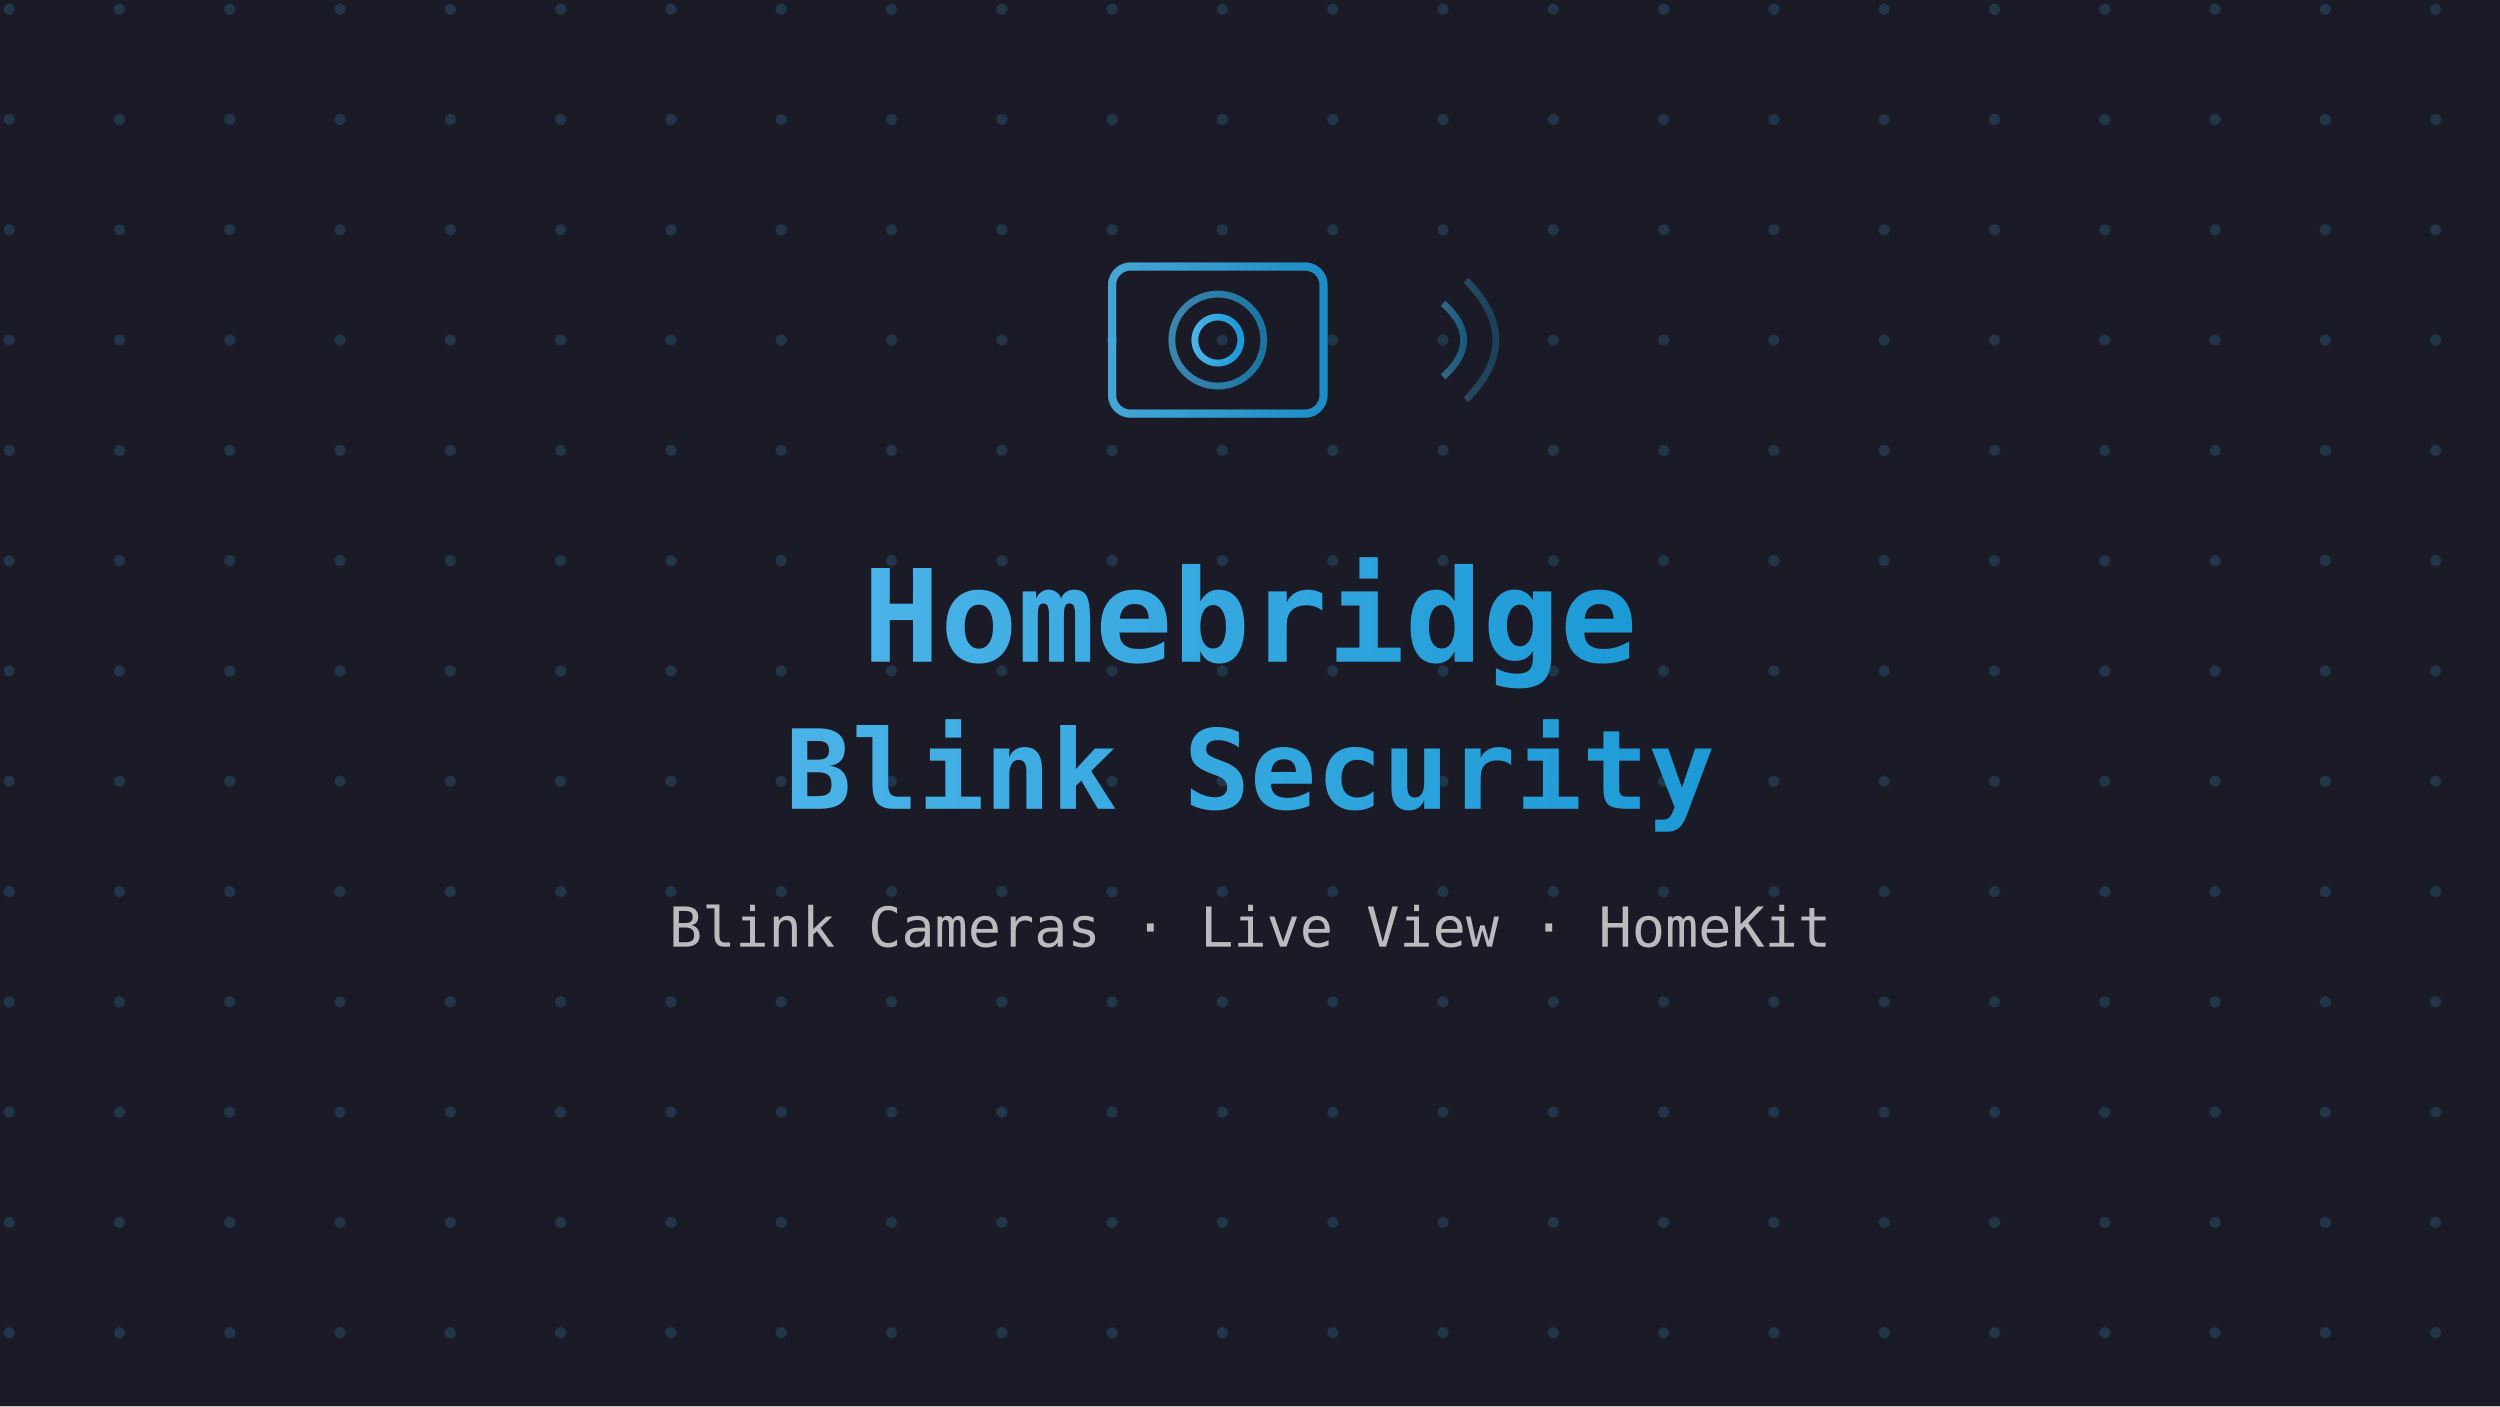
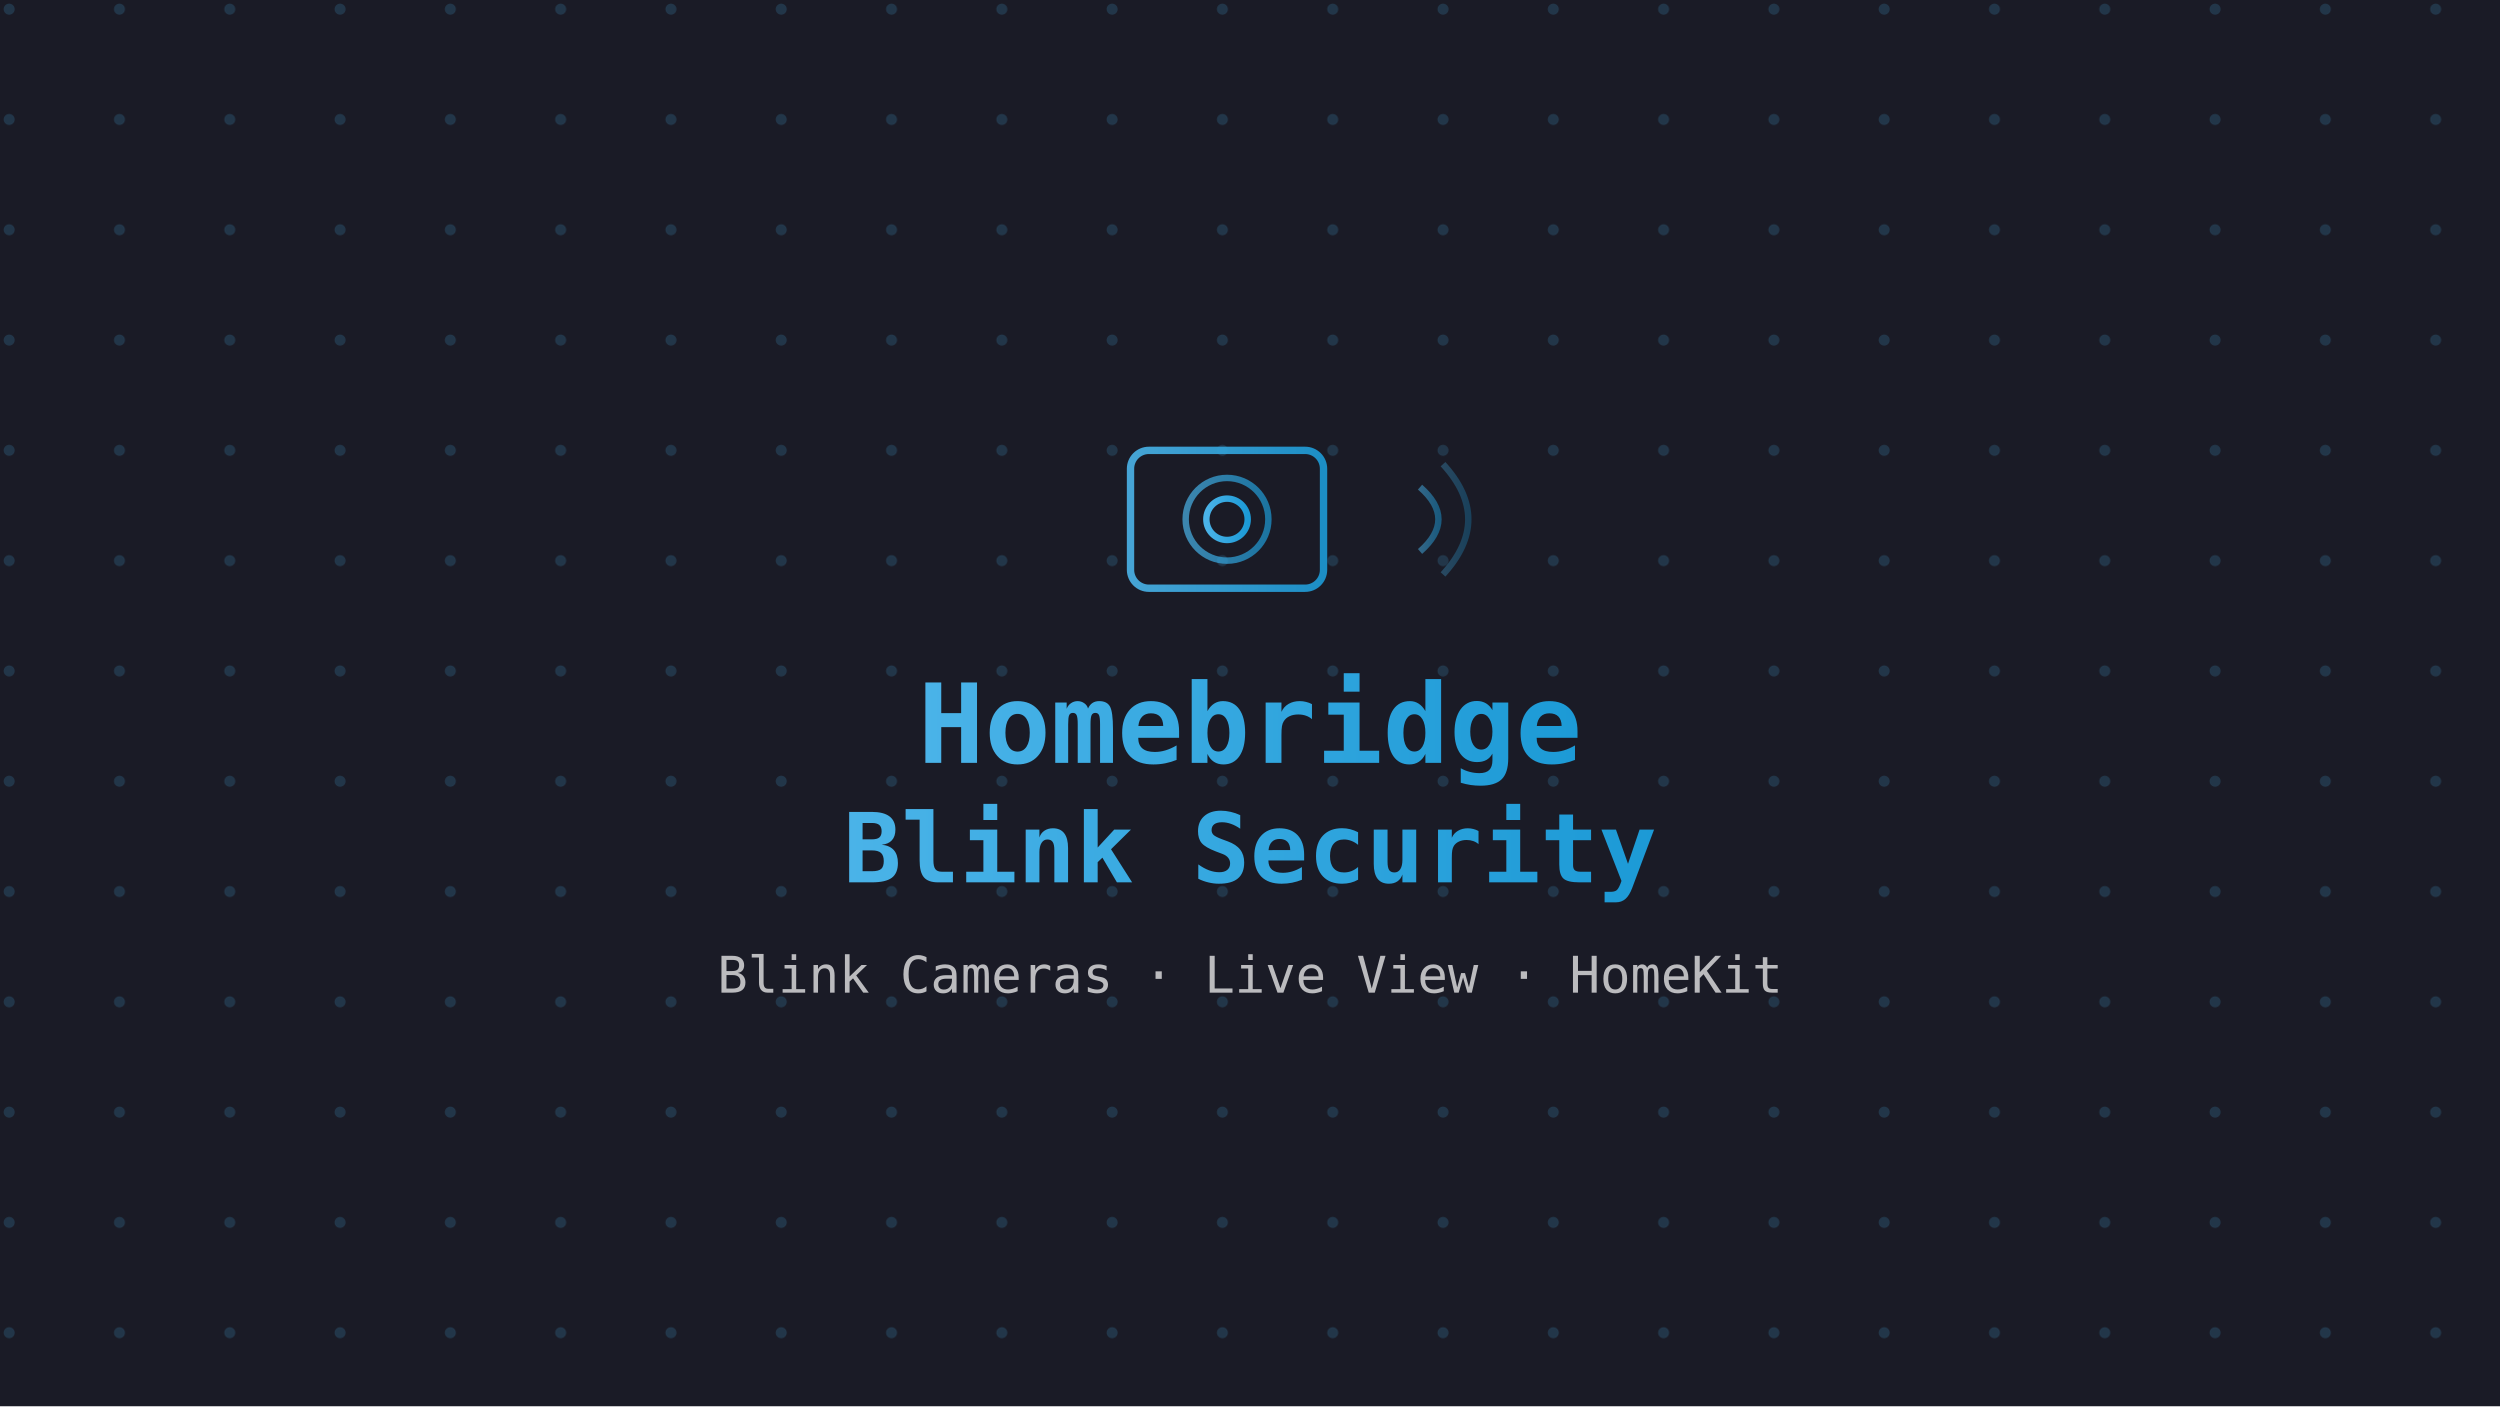
<svg xmlns="http://www.w3.org/2000/svg" width="544" height="306">
  <defs>
    <linearGradient id="grad5" x1="0%" y1="0%" x2="100%" y2="0%">
      <stop offset="0%" style="stop-color:#4ab3e8;stop-opacity:1" />
      <stop offset="100%" style="stop-color:#1c9ad6;stop-opacity:1" />
    </linearGradient>
    <pattern id="dots5" x="0" y="0" width="24" height="24" patternUnits="userSpaceOnUse">
      <circle cx="2" cy="2" r="1.2" fill="#4ab3e8" opacity="0.18" />
    </pattern>
  </defs>
  <rect width="544" height="306" fill="#1a1b26" />
  <rect width="544" height="306" fill="url(#dots5)" />
-   <rect x="242" y="58" width="46" height="32" rx="4" fill="none" stroke="url(#grad5)" stroke-width="1.8" opacity="0.9" />
-   <circle cx="265" cy="74" r="10" fill="none" stroke="url(#grad5)" stroke-width="1.5" opacity="0.7" />
-   <circle cx="265" cy="74" r="5" fill="none" stroke="url(#grad5)" stroke-width="1.5" opacity="1" />
-   <line x1="288" y1="74" x2="308" y2="74" stroke="url(#grad5)" stroke-width="2" opacity="0.6" />
-   <path d="M 314 66 Q 323 74 314 82" fill="none" stroke="url(#grad5)" stroke-width="1.5" opacity="0.5" />
-   <path d="M 319 61 Q 332 74 319 87" fill="none" stroke="url(#grad5)" stroke-width="1.5" opacity="0.3" />
-   <text x="272" y="144" font-family="'IBM Plex Mono', 'JetBrains Mono', 'SF Mono', Menlo, Consolas, monospace" font-size="28" font-weight="700" fill="url(#grad5)" text-anchor="middle">Homebridge</text>
-   <text x="272" y="176" font-family="'IBM Plex Mono', 'JetBrains Mono', 'SF Mono', Menlo, Consolas, monospace" font-size="24" font-weight="700" fill="url(#grad5)" text-anchor="middle">Blink Security</text>
-   <text x="272" y="206" font-family="'IBM Plex Mono', 'JetBrains Mono', 'SF Mono', Menlo, Consolas, monospace" font-size="12" fill="rgba(255,255,255,0.7)" text-anchor="middle">Blink Cameras · Live View · HomeKit</text>
+   <rect x="246" y="98" width="42" height="30" rx="4" fill="none" stroke="url(#grad5)" stroke-width="1.6" opacity="0.9" />
+   <circle cx="267" cy="113" r="9" fill="none" stroke="url(#grad5)" stroke-width="1.4" opacity="0.7" />
+   <circle cx="267" cy="113" r="4.5" fill="none" stroke="url(#grad5)" stroke-width="1.4" opacity="1" />
+   <line x1="288" y1="113" x2="304" y2="113" stroke="url(#grad5)" stroke-width="1.8" opacity="0.6" />
+   <path d="M 309 106 Q 317 113 309 120" fill="none" stroke="url(#grad5)" stroke-width="1.4" opacity="0.5" />
+   <path d="M 314 101 Q 325 113 314 125" fill="none" stroke="url(#grad5)" stroke-width="1.4" opacity="0.3" />
+   <text x="272" y="166" font-family="'IBM Plex Mono', 'JetBrains Mono', 'SF Mono', Menlo, Consolas, monospace" font-size="24" font-weight="700" fill="url(#grad5)" text-anchor="middle">Homebridge</text>
+   <text x="272" y="192" font-family="'IBM Plex Mono', 'JetBrains Mono', 'SF Mono', Menlo, Consolas, monospace" font-size="21" font-weight="700" fill="url(#grad5)" text-anchor="middle">Blink Security</text>
+   <text x="272" y="216" font-family="'IBM Plex Mono', 'JetBrains Mono', 'SF Mono', Menlo, Consolas, monospace" font-size="11" fill="rgba(255,255,255,0.7)" text-anchor="middle">Blink Cameras · Live View · HomeKit</text>
</svg>
